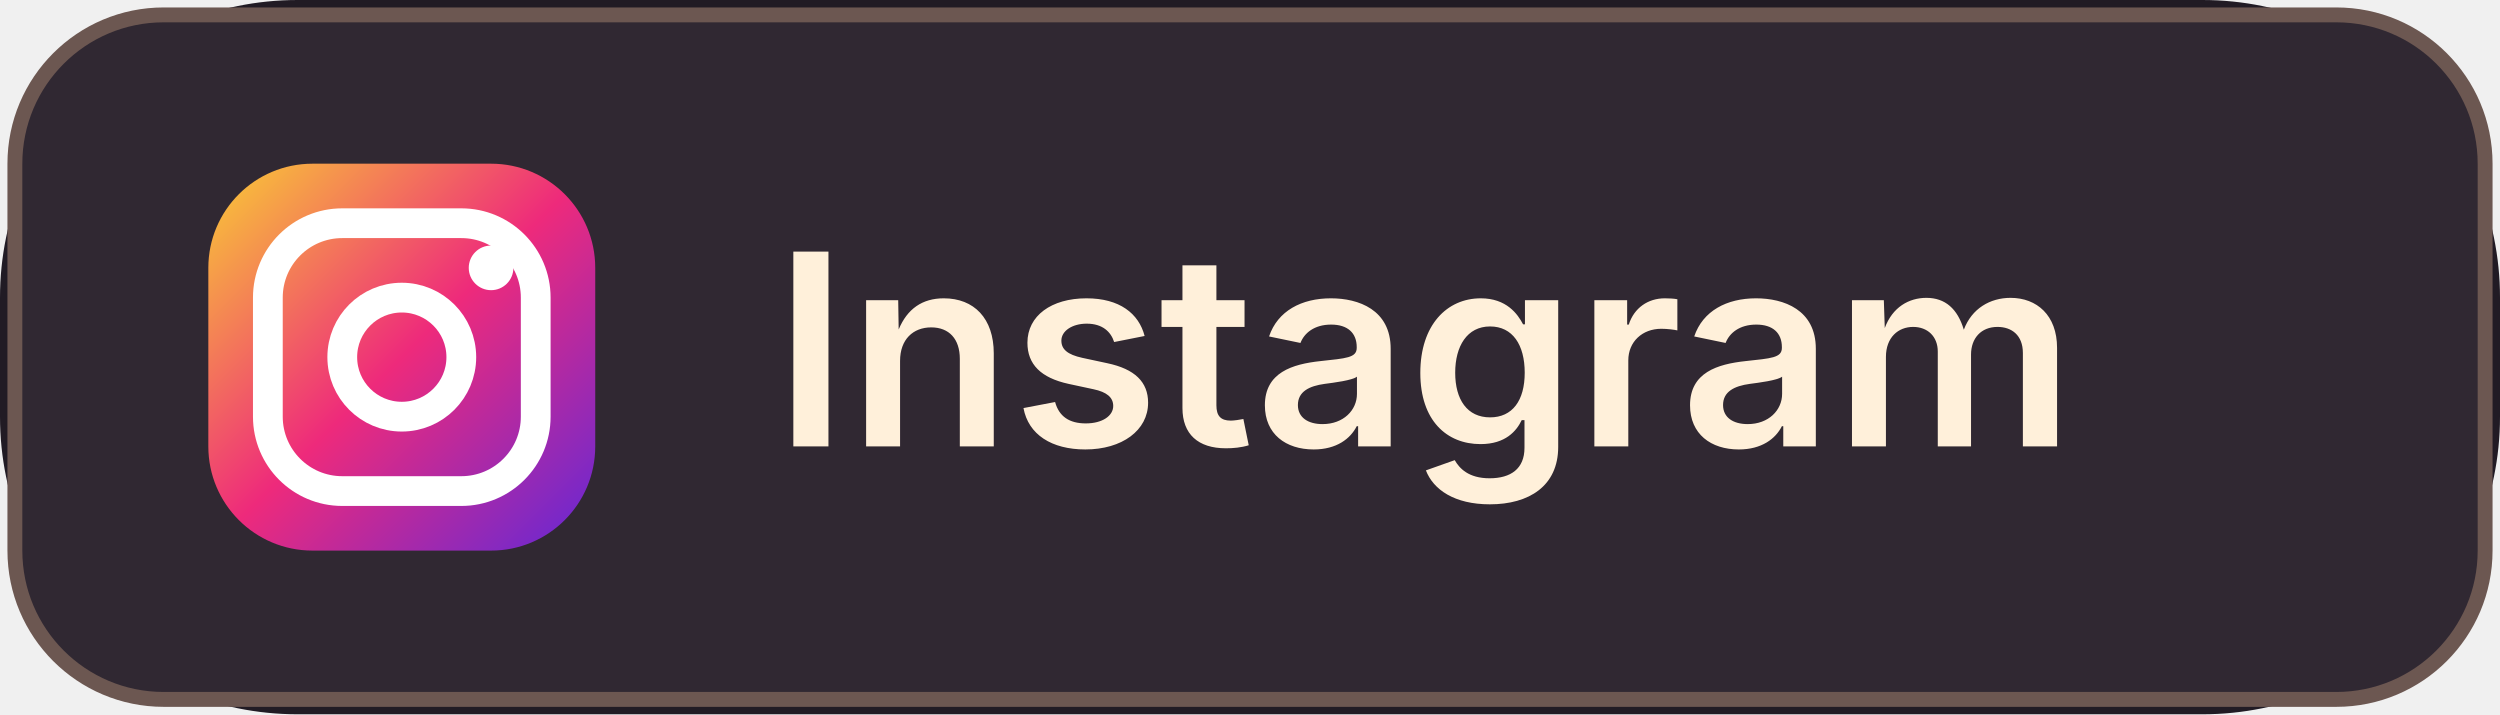
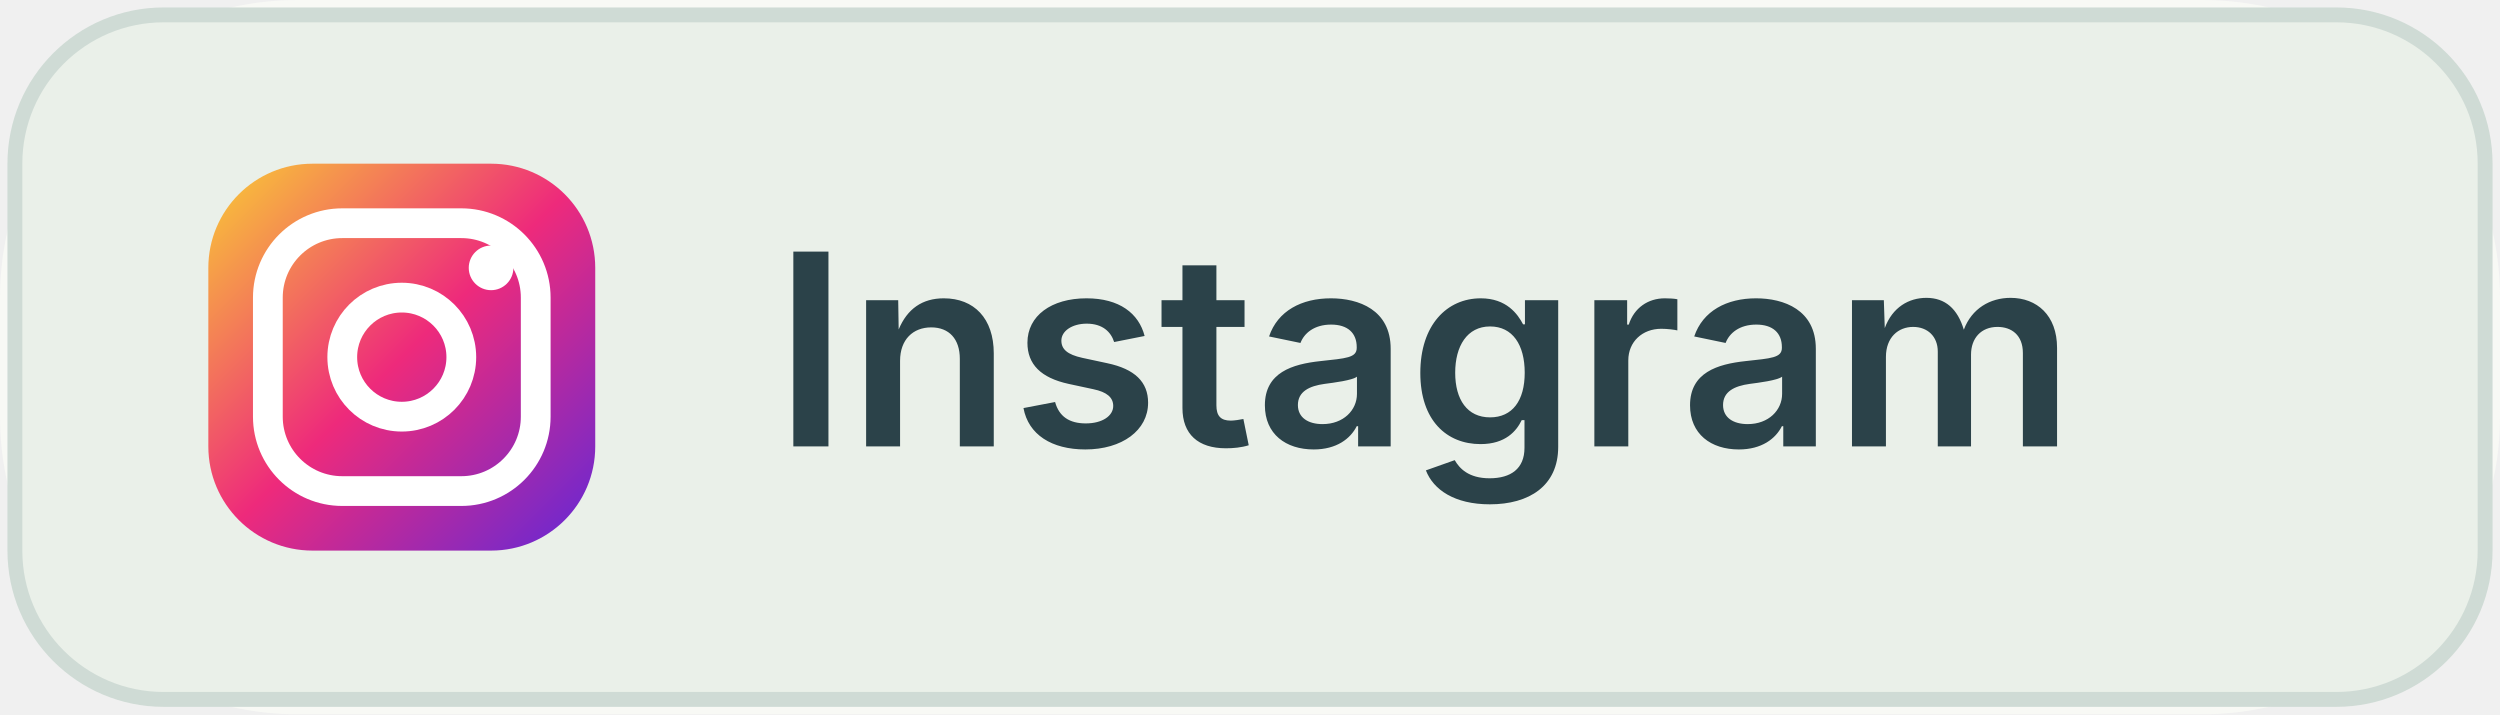
<svg xmlns="http://www.w3.org/2000/svg" width="168" height="48" viewBox="0 0 168 48" role="img">
-   <rect width="100%" height="100%" rx="20" fill="#211b24" />
+   <rect width="100%" height="100%" rx="20" fill="#f8f9f5" />
  <defs>
    <marker id="arrow" markerWidth="8" markerHeight="8" refX="6" refY="4" orient="auto">
-       <path d="M0 0L8 4L0 8" fill="#ffad76" />
+       <path d="M0 0L8 4L0 8" fill="#567970" />
    </marker>
  </defs>
  <g font-family="Inter,Arial,sans-serif">
-     <rect x="1" y="1" width="166" height="46" rx="10" fill="#302832" stroke="#6c5751" />
+     <rect x="1" y="1" width="166" height="46" rx="10" fill="#eaf0e9" stroke="#cfdbd5" />
    <g transform="translate(14 11)">
      <defs>
        <linearGradient id="ig" x2="1" y2="1">
          <stop stop-color="#f9ce34" />
          <stop offset=".5" stop-color="#ee2a7b" />
          <stop offset="1" stop-color="#6228d7" />
        </linearGradient>
      </defs>
      <rect width="26" height="26" rx="7" fill="url(#ig)" />
      <rect x="4" y="4" width="18" height="18" rx="5" fill="none" stroke="white" stroke-width="2" />
      <circle cx="13" cy="13" r="4" fill="none" stroke="white" stroke-width="2" />
      <circle cx="19" cy="7" r="1.5" fill="white" />
    </g>
-     <text x="52" y="30" font-size="18" fill="#fff0da" font-weight="600">Instagram</text>
+     <text x="52" y="30" font-size="18" fill="#2b4249" font-weight="600">Instagram</text>
  </g>
</svg>
